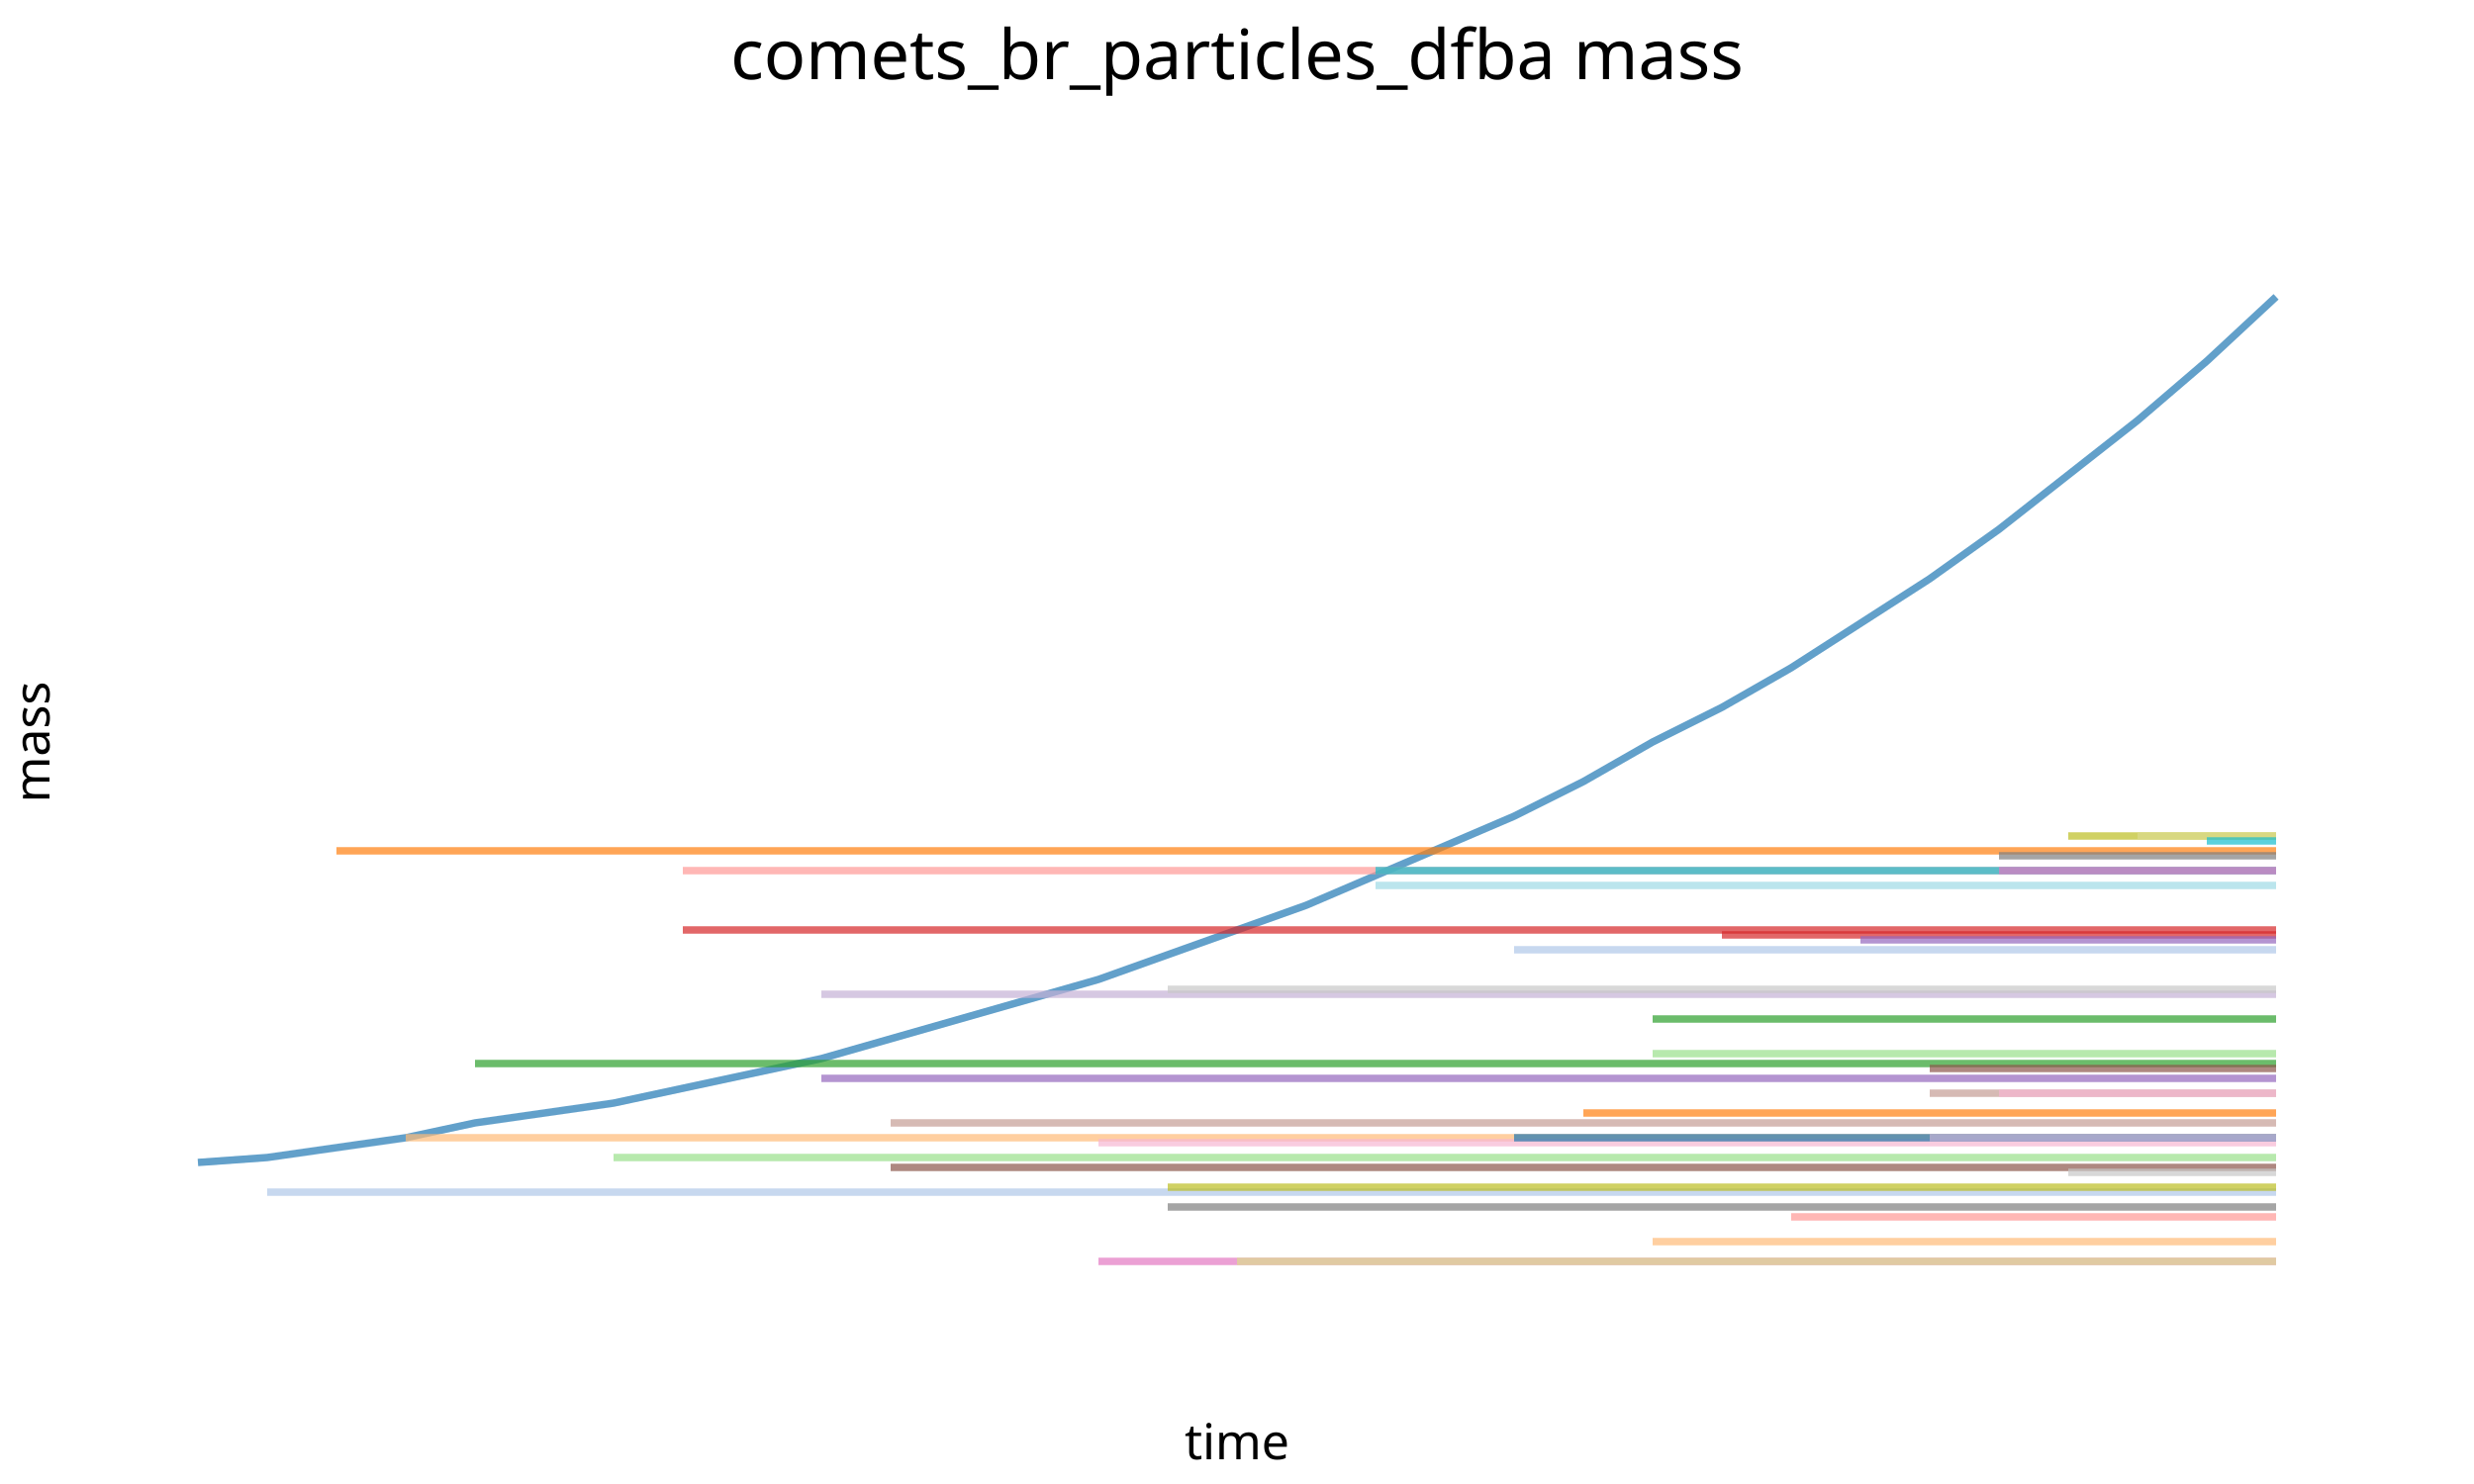
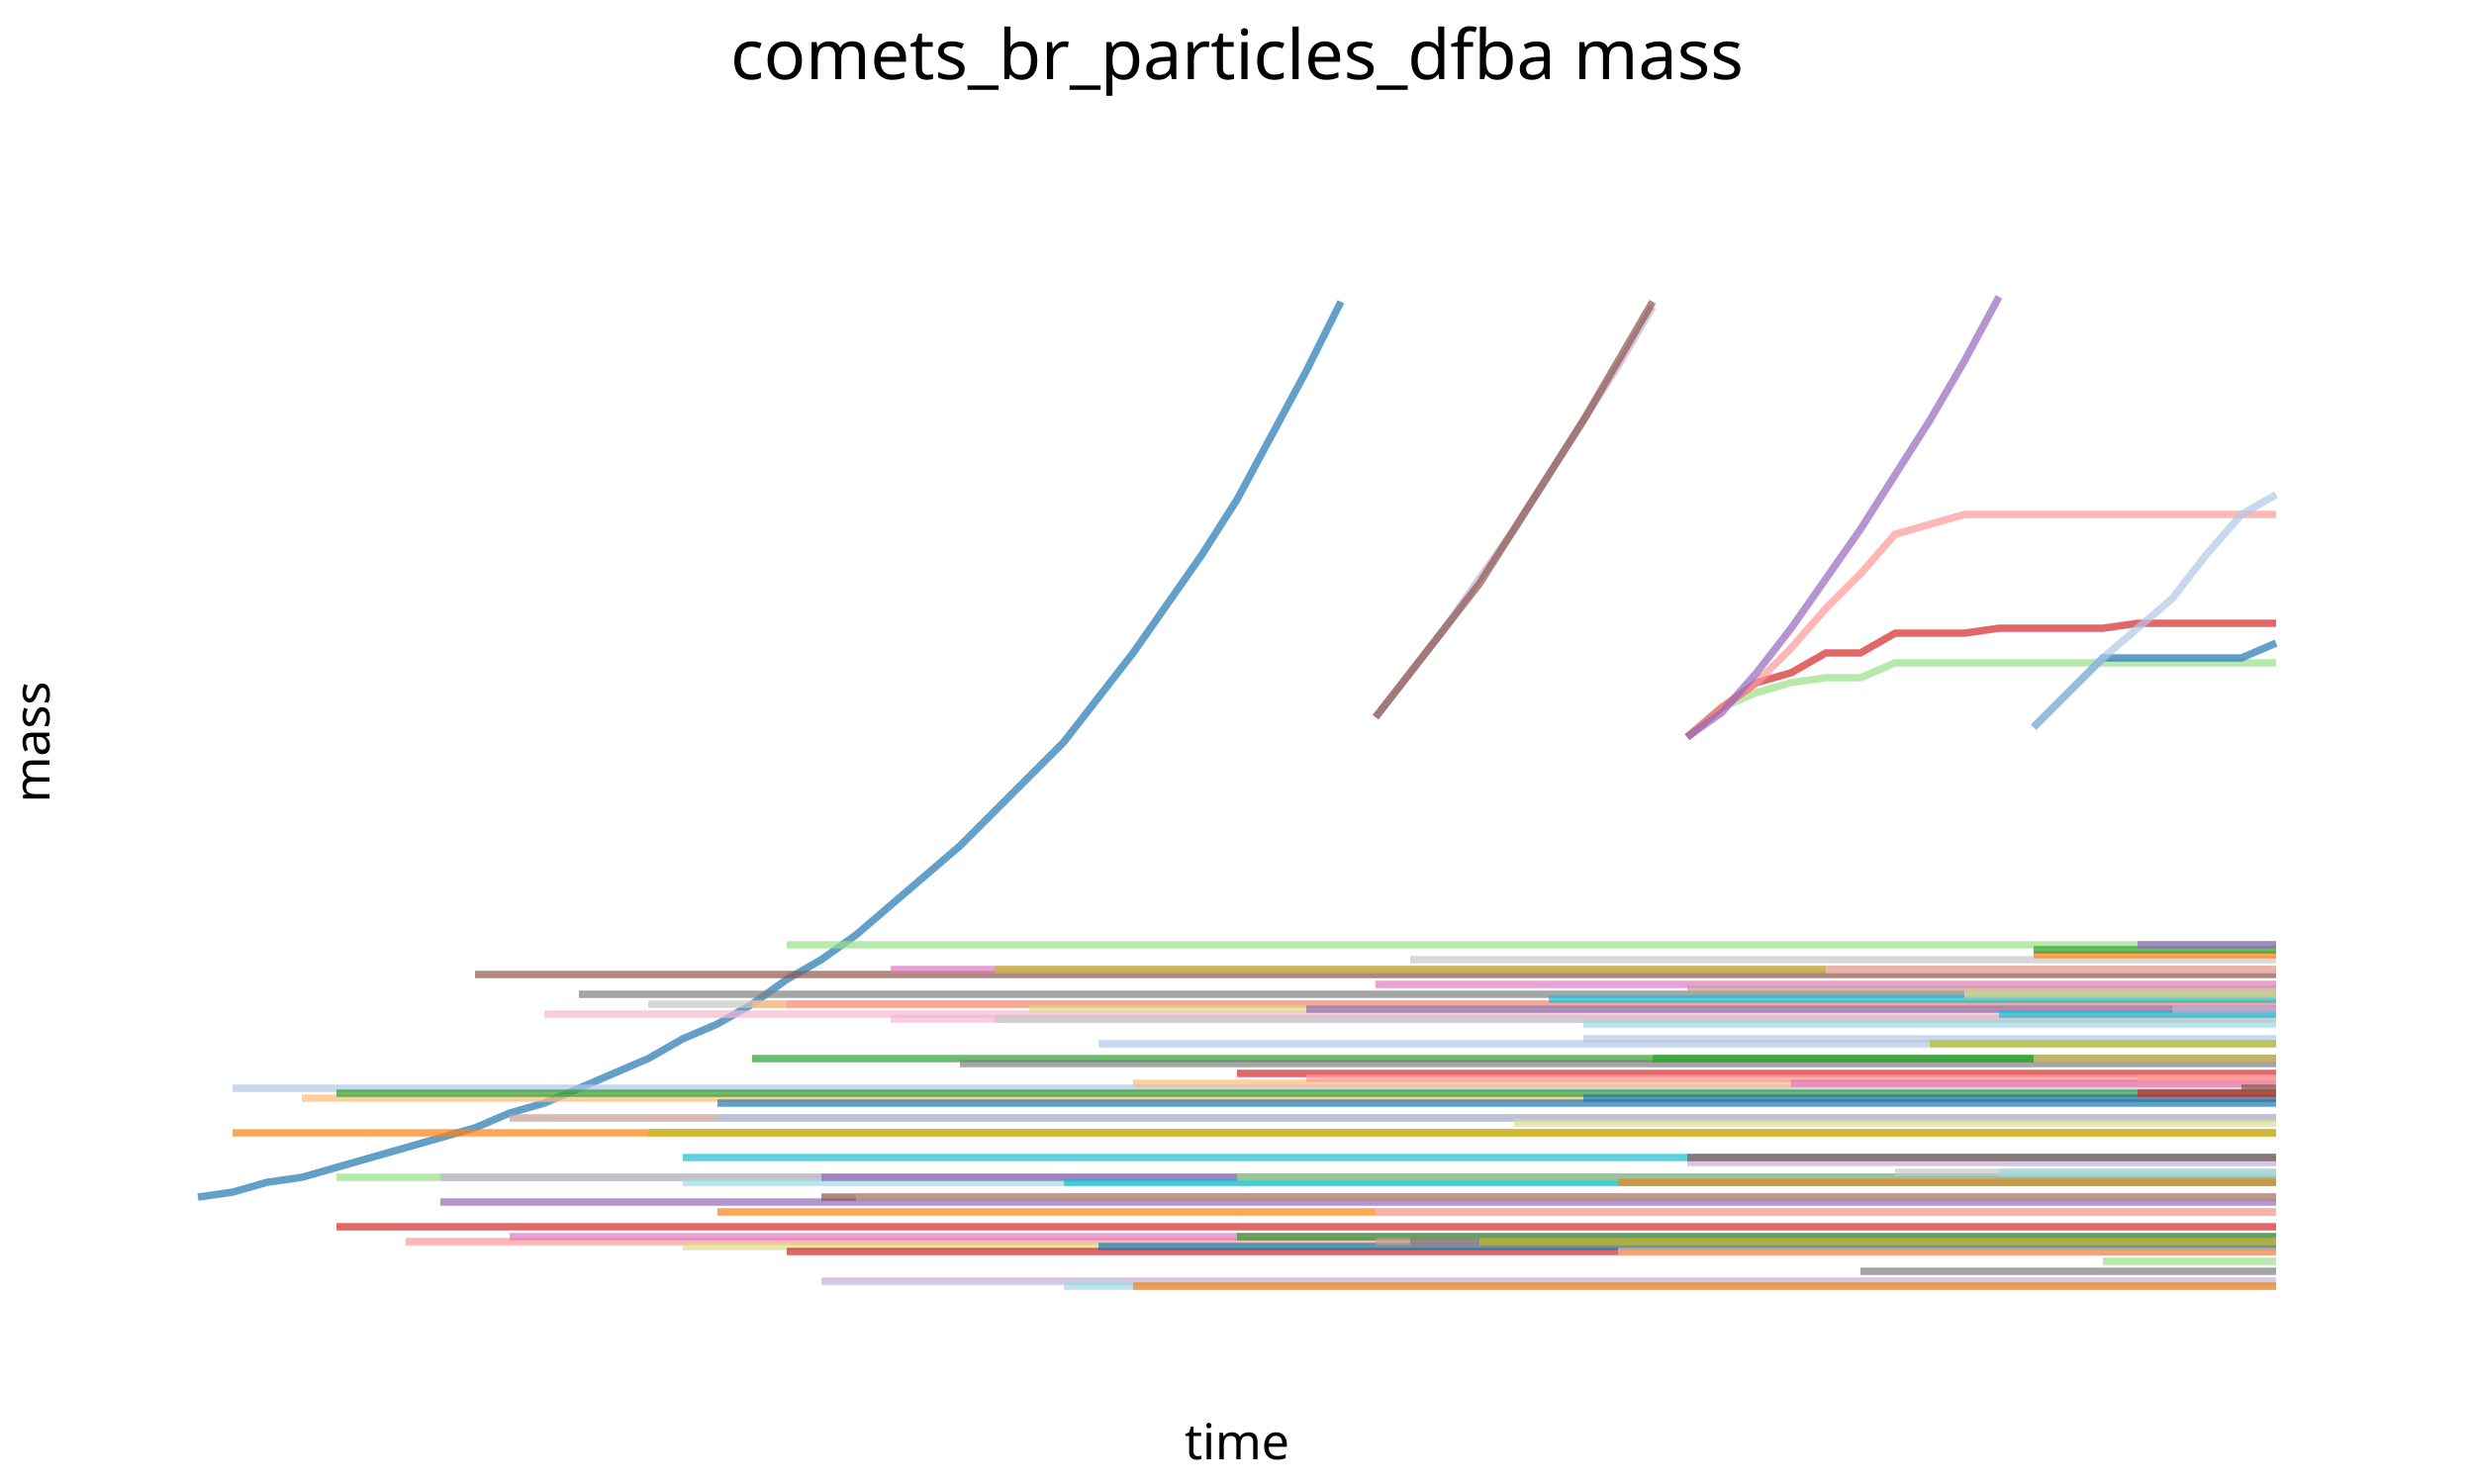
<svg xmlns="http://www.w3.org/2000/svg" width="500" height="300" viewBox="0 0 500 300">
  <rect width="500" height="300" fill="white" />
  <text x="250" y="16" text-anchor="middle" font-size="14" font-family="sans-serif">comets_br_particles_dfba mass</text>
  <text x="250" y="295" text-anchor="middle" font-size="10" font-family="sans-serif">time</text>
  <text x="10" y="150" text-anchor="middle" font-size="10" font-family="sans-serif" transform="rotate(-90 10 150)">mass</text>
-   <polyline points="40,235 54,234 68,232 82,230 96,227 110,225 124,223 138,220 152,217 166,214 180,210 194,206 208,202 222,198 236,193 250,188 264,183 278,177 292,171 306,165 320,158 334,150 348,143 362,135 376,126 390,117 404,107 418,96 432,85 446,73 460,60" fill="none" stroke="rgb(31,119,180)" stroke-width="1.5" opacity="0.7" />
-   <polyline points="54,241 68,241 82,241 96,241 110,241 124,241 138,241 152,241 166,241 180,241 194,241 208,241 222,241 236,241 250,241 264,241 278,241 292,241 306,241 320,241 334,241 348,241 362,241 376,241 390,241 404,241 418,241 432,241 446,241 460,241" fill="none" stroke="rgb(175,199,232)" stroke-width="1.5" opacity="0.7" />
-   <polyline points="68,172 82,172 96,172 110,172 124,172 138,172 152,172 166,172 180,172 194,172 208,172 222,172 236,172 250,172 264,172 278,172 292,172 306,172 320,172 334,172 348,172 362,172 376,172 390,172 404,172 418,172 432,172 446,172 460,172" fill="none" stroke="rgb(255,127,14)" stroke-width="1.5" opacity="0.7" />
-   <polyline points="82,230 96,230 110,230 124,230 138,230 152,230 166,230 180,230 194,230 208,230 222,230 236,230 250,230 264,230 278,230 292,230 306,230 320,230 334,230 348,230 362,230 376,230 390,230 404,230 418,230 432,230 446,230 460,230" fill="none" stroke="rgb(255,187,120)" stroke-width="1.5" opacity="0.7" />
-   <polyline points="96,215 110,215 124,215 138,215 152,215 166,215 180,215 194,215 208,215 222,215 236,215 250,215 264,215 278,215 292,215 306,215 320,215 334,215 348,215 362,215 376,215 390,215 404,215 418,215 432,215 446,215 460,215" fill="none" stroke="rgb(44,160,44)" stroke-width="1.5" opacity="0.7" />
-   <polyline points="124,234 138,234 152,234 166,234 180,234 194,234 208,234 222,234 236,234 250,234 264,234 278,234 292,234 306,234 320,234 334,234 348,234 362,234 376,234 390,234 404,234 418,234 432,234 446,234 460,234" fill="none" stroke="rgb(152,223,138)" stroke-width="1.5" opacity="0.7" />
-   <polyline points="138,188 152,188 166,188 180,188 194,188 208,188 222,188 236,188 250,188 264,188 278,188 292,188 306,188 320,188 334,188 348,188 362,188 376,188 390,188 404,188 418,188 432,188 446,188 460,188" fill="none" stroke="rgb(214,39,40)" stroke-width="1.5" opacity="0.7" />
-   <polyline points="138,176 152,176 166,176 180,176 194,176 208,176 222,176 236,176 250,176 264,176 278,176 292,176 306,176 320,176 334,176 348,176 362,176 376,176 390,176 404,176 418,176 432,176 446,176 460,176" fill="none" stroke="rgb(255,152,150)" stroke-width="1.5" opacity="0.7" />
-   <polyline points="166,218 180,218 194,218 208,218 222,218 236,218 250,218 264,218 278,218 292,218 306,218 320,218 334,218 348,218 362,218 376,218 390,218 404,218 418,218 432,218 446,218 460,218" fill="none" stroke="rgb(148,103,189)" stroke-width="1.5" opacity="0.7" />
-   <polyline points="166,201 180,201 194,201 208,201 222,201 236,201 250,201 264,201 278,201 292,201 306,201 320,201 334,201 348,201 362,201 376,201 390,201 404,201 418,201 432,201 446,201 460,201" fill="none" stroke="rgb(197,176,213)" stroke-width="1.5" opacity="0.7" />
-   <polyline points="180,236 194,236 208,236 222,236 236,236 250,236 264,236 278,236 292,236 306,236 320,236 334,236 348,236 362,236 376,236 390,236 404,236 418,236 432,236 446,236 460,236" fill="none" stroke="rgb(140,86,75)" stroke-width="1.5" opacity="0.7" />
-   <polyline points="180,227 194,227 208,227 222,227 236,227 250,227 264,227 278,227 292,227 306,227 320,227 334,227 348,227 362,227 376,227 390,227 404,227 418,227 432,227 446,227 460,227" fill="none" stroke="rgb(196,156,148)" stroke-width="1.5" opacity="0.7" />
-   <polyline points="222,255 236,255 250,255 264,255 278,255 292,255 306,255 320,255 334,255 348,255 362,255 376,255 390,255 404,255 418,255 432,255 446,255 460,255" fill="none" stroke="rgb(227,119,194)" stroke-width="1.5" opacity="0.7" />
-   <polyline points="222,231 236,231 250,231 264,231 278,231 292,231 306,231 320,231 334,231 348,231 362,231 376,231 390,231 404,231 418,231 432,231 446,231 460,231" fill="none" stroke="rgb(247,182,210)" stroke-width="1.5" opacity="0.7" />
-   <polyline points="236,244 250,244 264,244 278,244 292,244 306,244 320,244 334,244 348,244 362,244 376,244 390,244 404,244 418,244 432,244 446,244 460,244" fill="none" stroke="rgb(127,127,127)" stroke-width="1.5" opacity="0.7" />
-   <polyline points="236,200 250,200 264,200 278,200 292,200 306,200 320,200 334,200 348,200 362,200 376,200 390,200 404,200 418,200 432,200 446,200 460,200" fill="none" stroke="rgb(199,199,199)" stroke-width="1.5" opacity="0.7" />
-   <polyline points="236,240 250,240 264,240 278,240 292,240 306,240 320,240 334,240 348,240 362,240 376,240 390,240 404,240 418,240 432,240 446,240 460,240" fill="none" stroke="rgb(188,189,34)" stroke-width="1.5" opacity="0.7" />
-   <polyline points="250,255 264,255 278,255 292,255 306,255 320,255 334,255 348,255 362,255 376,255 390,255 404,255 418,255 432,255 446,255 460,255" fill="none" stroke="rgb(219,219,141)" stroke-width="1.5" opacity="0.7" />
-   <polyline points="278,176 292,176 306,176 320,176 334,176 348,176 362,176 376,176 390,176 404,176 418,176 432,176 446,176 460,176" fill="none" stroke="rgb(23,190,207)" stroke-width="1.5" opacity="0.7" />
-   <polyline points="278,179 292,179 306,179 320,179 334,179 348,179 362,179 376,179 390,179 404,179 418,179 432,179 446,179 460,179" fill="none" stroke="rgb(158,218,229)" stroke-width="1.5" opacity="0.7" />
-   <polyline points="306,230 320,230 334,230 348,230 362,230 376,230 390,230 404,230 418,230 432,230 446,230 460,230" fill="none" stroke="rgb(31,119,180)" stroke-width="1.5" opacity="0.7" />
-   <polyline points="306,192 320,192 334,192 348,192 362,192 376,192 390,192 404,192 418,192 432,192 446,192 460,192" fill="none" stroke="rgb(175,199,232)" stroke-width="1.5" opacity="0.7" />
-   <polyline points="320,225 334,225 348,225 362,225 376,225 390,225 404,225 418,225 432,225 446,225 460,225" fill="none" stroke="rgb(255,127,14)" stroke-width="1.5" opacity="0.7" />
-   <polyline points="334,251 348,251 362,251 376,251 390,251 404,251 418,251 432,251 446,251 460,251" fill="none" stroke="rgb(255,187,120)" stroke-width="1.5" opacity="0.7" />
-   <polyline points="334,206 348,206 362,206 376,206 390,206 404,206 418,206 432,206 446,206 460,206" fill="none" stroke="rgb(44,160,44)" stroke-width="1.5" opacity="0.7" />
-   <polyline points="334,213 348,213 362,213 376,213 390,213 404,213 418,213 432,213 446,213 460,213" fill="none" stroke="rgb(152,223,138)" stroke-width="1.5" opacity="0.7" />
-   <polyline points="348,189 362,189 376,189 390,189 404,189 418,189 432,189 446,189 460,189" fill="none" stroke="rgb(214,39,40)" stroke-width="1.5" opacity="0.7" />
-   <polyline points="362,246 376,246 390,246 404,246 418,246 432,246 446,246 460,246" fill="none" stroke="rgb(255,152,150)" stroke-width="1.5" opacity="0.7" />
-   <polyline points="376,190 390,190 404,190 418,190 432,190 446,190 460,190" fill="none" stroke="rgb(148,103,189)" stroke-width="1.5" opacity="0.7" />
-   <polyline points="390,230 404,230 418,230 432,230 446,230 460,230" fill="none" stroke="rgb(197,176,213)" stroke-width="1.5" opacity="0.7" />
-   <polyline points="390,216 404,216 418,216 432,216 446,216 460,216" fill="none" stroke="rgb(140,86,75)" stroke-width="1.5" opacity="0.7" />
-   <polyline points="390,221 404,221 418,221 432,221 446,221 460,221" fill="none" stroke="rgb(196,156,148)" stroke-width="1.5" opacity="0.7" />
-   <polyline points="404,176 418,176 432,176 446,176 460,176" fill="none" stroke="rgb(227,119,194)" stroke-width="1.5" opacity="0.7" />
-   <polyline points="404,221 418,221 432,221 446,221 460,221" fill="none" stroke="rgb(247,182,210)" stroke-width="1.5" opacity="0.7" />
-   <polyline points="404,173 418,173 432,173 446,173 460,173" fill="none" stroke="rgb(127,127,127)" stroke-width="1.5" opacity="0.7" />
-   <polyline points="418,237 432,237 446,237 460,237" fill="none" stroke="rgb(199,199,199)" stroke-width="1.5" opacity="0.7" />
-   <polyline points="418,169 432,169 446,169 460,169" fill="none" stroke="rgb(188,189,34)" stroke-width="1.5" opacity="0.7" />
-   <polyline points="432,169 446,169 460,169" fill="none" stroke="rgb(219,219,141)" stroke-width="1.5" opacity="0.7" />
-   <polyline points="446,170 460,170" fill="none" stroke="rgb(23,190,207)" stroke-width="1.5" opacity="0.7" />
-   <polyline points="460,240" fill="none" stroke="rgb(158,218,229)" stroke-width="1.5" opacity="0.7" />
+   <polyline points="40,242 47,241 54,239 61,238 68,236 75,234 82,232 89,230 96,228 103,225 110,223 117,220 124,217 131,214 138,210 145,207 152,203 159,198 166,194 173,189 180,183 187,177 194,171 201,164 208,157 215,150 222,141 229,132 236,122 243,112 250,101 257,88 264,75 271,61" fill="none" stroke="rgb(31,119,180)" stroke-width="1.5" opacity="0.7" />
+   <polyline points="47,220 54,220 61,220 68,220 75,220 82,220 89,220 96,220 103,220 110,220 117,220 124,220 131,220 138,220 145,220 152,220 159,220 166,220 173,220 180,220 187,220 194,220 201,220 208,220 215,220 222,220 229,220 236,220 243,220 250,220 257,220 264,220 271,220 278,220 285,220 292,220 299,220 306,220 313,220 320,220 327,220 334,220 341,220 348,220 355,220 362,220 369,220 376,220 383,220 390,220 397,220 404,220 411,220 418,220 425,220 432,220 439,220 446,220 453,220 460,220" fill="none" stroke="rgb(175,199,232)" stroke-width="1.5" opacity="0.7" />
+   <polyline points="47,229 54,229 61,229 68,229 75,229 82,229 89,229 96,229 103,229 110,229 117,229 124,229 131,229 138,229 145,229 152,229 159,229 166,229 173,229 180,229 187,229 194,229 201,229 208,229 215,229 222,229 229,229 236,229 243,229 250,229 257,229 264,229 271,229 278,229 285,229 292,229 299,229 306,229 313,229 320,229 327,229 334,229 341,229 348,229 355,229 362,229 369,229 376,229 383,229 390,229 397,229 404,229 411,229 418,229 425,229 432,229 439,229 446,229 453,229 460,229" fill="none" stroke="rgb(255,127,14)" stroke-width="1.5" opacity="0.7" />
+   <polyline points="61,222 68,222 75,222 82,222 89,222 96,222 103,222 110,222 117,222 124,222 131,222 138,222 145,222 152,222 159,222 166,222 173,222 180,222 187,222 194,222 201,222 208,222 215,222 222,222 229,222 236,222 243,222 250,222 257,222 264,222 271,222 278,222 285,222 292,222 299,222 306,222 313,222 320,222 327,222 334,222 341,222 348,222 355,222 362,222 369,222 376,222 383,222 390,222 397,222 404,222 411,222 418,222 425,222 432,222 439,222 446,222 453,222 460,222" fill="none" stroke="rgb(255,187,120)" stroke-width="1.5" opacity="0.7" />
+   <polyline points="68,221 75,221 82,221 89,221 96,221 103,221 110,221 117,221 124,221 131,221 138,221 145,221 152,221 159,221 166,221 173,221 180,221 187,221 194,221 201,221 208,221 215,221 222,221 229,221 236,221 243,221 250,221 257,221 264,221 271,221 278,221 285,221 292,221 299,221 306,221 313,221 320,221 327,221 334,221 341,221 348,221 355,221 362,221 369,221 376,221 383,221 390,221 397,221 404,221 411,221 418,221 425,221 432,221 439,221 446,221 453,221 460,221" fill="none" stroke="rgb(44,160,44)" stroke-width="1.5" opacity="0.7" />
+   <polyline points="68,238 75,238 82,238 89,238 96,238 103,238 110,238 117,238 124,238 131,238 138,238 145,238 152,238 159,238 166,238 173,238 180,238 187,238 194,238 201,238 208,238 215,238 222,238 229,238 236,238 243,238 250,238 257,238 264,238 271,238 278,238 285,238 292,238 299,238 306,238 313,238 320,238 327,238 334,238 341,238 348,238 355,238 362,238 369,238 376,238 383,238 390,238 397,238 404,238 411,238 418,238 425,238 432,238 439,238 446,238 453,238 460,238" fill="none" stroke="rgb(152,223,138)" stroke-width="1.5" opacity="0.7" />
+   <polyline points="68,248 75,248 82,248 89,248 96,248 103,248 110,248 117,248 124,248 131,248 138,248 145,248 152,248 159,248 166,248 173,248 180,248 187,248 194,248 201,248 208,248 215,248 222,248 229,248 236,248 243,248 250,248 257,248 264,248 271,248 278,248 285,248 292,248 299,248 306,248 313,248 320,248 327,248 334,248 341,248 348,248 355,248 362,248 369,248 376,248 383,248 390,248 397,248 404,248 411,248 418,248 425,248 432,248 439,248 446,248 453,248 460,248" fill="none" stroke="rgb(214,39,40)" stroke-width="1.5" opacity="0.7" />
+   <polyline points="82,251 89,251 96,251 103,251 110,251 117,251 124,251 131,251 138,251 145,251 152,251 159,251 166,251 173,251 180,251 187,251 194,251 201,251 208,251 215,251 222,251 229,251 236,251 243,251 250,251 257,251 264,251 271,251 278,251 285,251 292,251 299,251 306,251 313,251 320,251 327,251 334,251 341,251 348,251 355,251 362,251 369,251 376,251 383,251 390,251 397,251 404,251 411,251 418,251 425,251 432,251 439,251 446,251 453,251 460,251" fill="none" stroke="rgb(255,152,150)" stroke-width="1.5" opacity="0.7" />
+   <polyline points="89,243 96,243 103,243 110,243 117,243 124,243 131,243 138,243 145,243 152,243 159,243 166,243 173,243 180,243 187,243 194,243 201,243 208,243 215,243 222,243 229,243 236,243 243,243 250,243 257,243 264,243 271,243 278,243 285,243 292,243 299,243 306,243 313,243 320,243 327,243 334,243 341,243 348,243 355,243 362,243 369,243 376,243 383,243 390,243 397,243 404,243 411,243 418,243 425,243 432,243 439,243 446,243 453,243 460,243" fill="none" stroke="rgb(148,103,189)" stroke-width="1.5" opacity="0.7" />
+   <polyline points="89,238 96,238 103,238 110,238 117,238 124,238 131,238 138,238 145,238 152,238 159,238 166,238 173,238 180,238 187,238 194,238 201,238 208,238 215,238 222,238 229,238 236,238 243,238 250,238 257,238 264,238 271,238 278,238 285,238 292,238 299,238 306,238 313,238 320,238 327,238 334,238 341,238 348,238 355,238 362,238 369,238 376,238 383,238 390,238 397,238 404,238 411,238 418,238 425,238 432,238 439,238 446,238 453,238 460,238" fill="none" stroke="rgb(197,176,213)" stroke-width="1.5" opacity="0.7" />
+   <polyline points="96,197 103,197 110,197 117,197 124,197 131,197 138,197 145,197 152,197 159,197 166,197 173,197 180,197 187,197 194,197 201,197 208,197 215,197 222,197 229,197 236,197 243,197 250,197 257,197 264,197 271,197 278,197 285,197 292,197 299,197 306,197 313,197 320,197 327,197 334,197 341,197 348,197 355,197 362,197 369,197 376,197 383,197 390,197 397,197 404,197 411,197 418,197 425,197 432,197 439,197 446,197 453,197 460,197" fill="none" stroke="rgb(140,86,75)" stroke-width="1.5" opacity="0.7" />
+   <polyline points="103,226 110,226 117,226 124,226 131,226 138,226 145,226 152,226 159,226 166,226 173,226 180,226 187,226 194,226 201,226 208,226 215,226 222,226 229,226 236,226 243,226 250,226 257,226 264,226 271,226 278,226 285,226 292,226 299,226 306,226 313,226 320,226 327,226 334,226 341,226 348,226 355,226 362,226 369,226 376,226 383,226 390,226 397,226 404,226 411,226 418,226 425,226 432,226 439,226 446,226 453,226 460,226" fill="none" stroke="rgb(196,156,148)" stroke-width="1.5" opacity="0.7" />
+   <polyline points="103,250 110,250 117,250 124,250 131,250 138,250 145,250 152,250 159,250 166,250 173,250 180,250 187,250 194,250 201,250 208,250 215,250 222,250 229,250 236,250 243,250 250,250 257,250 264,250 271,250 278,250 285,250 292,250 299,250 306,250 313,250 320,250 327,250 334,250 341,250 348,250 355,250 362,250 369,250 376,250 383,250 390,250 397,250 404,250 411,250 418,250 425,250 432,250 439,250 446,250 453,250 460,250" fill="none" stroke="rgb(227,119,194)" stroke-width="1.5" opacity="0.7" />
+   <polyline points="110,205 117,205 124,205 131,205 138,205 145,205 152,205 159,205 166,205 173,205 180,205 187,205 194,205 201,205 208,205 215,205 222,205 229,205 236,205 243,205 250,205 257,205 264,205 271,205 278,205 285,205 292,205 299,205 306,205 313,205 320,205 327,205 334,205 341,205 348,205 355,205 362,205 369,205 376,205 383,205 390,205 397,205 404,205 411,205 418,205 425,205 432,205 439,205 446,205 453,205 460,205" fill="none" stroke="rgb(247,182,210)" stroke-width="1.5" opacity="0.7" />
+   <polyline points="117,201 124,201 131,201 138,201 145,201 152,201 159,201 166,201 173,201 180,201 187,201 194,201 201,201 208,201 215,201 222,201 229,201 236,201 243,201 250,201 257,201 264,201 271,201 278,201 285,201 292,201 299,201 306,201 313,201 320,201 327,201 334,201 341,201 348,201 355,201 362,201 369,201 376,201 383,201 390,201 397,201 404,201 411,201 418,201 425,201 432,201 439,201 446,201 453,201 460,201" fill="none" stroke="rgb(127,127,127)" stroke-width="1.5" opacity="0.7" />
+   <polyline points="131,203 138,203 145,203 152,203 159,203 166,203 173,203 180,203 187,203 194,203 201,203 208,203 215,203 222,203 229,203 236,203 243,203 250,203 257,203 264,203 271,203 278,203 285,203 292,203 299,203 306,203 313,203 320,203 327,203 334,203 341,203 348,203 355,203 362,203 369,203 376,203 383,203 390,203 397,203 404,203 411,203 418,203 425,203 432,203 439,203 446,203 453,203 460,203" fill="none" stroke="rgb(199,199,199)" stroke-width="1.5" opacity="0.7" />
+   <polyline points="131,229 138,229 145,229 152,229 159,229 166,229 173,229 180,229 187,229 194,229 201,229 208,229 215,229 222,229 229,229 236,229 243,229 250,229 257,229 264,229 271,229 278,229 285,229 292,229 299,229 306,229 313,229 320,229 327,229 334,229 341,229 348,229 355,229 362,229 369,229 376,229 383,229 390,229 397,229 404,229 411,229 418,229 425,229 432,229 439,229 446,229 453,229 460,229" fill="none" stroke="rgb(188,189,34)" stroke-width="1.5" opacity="0.7" />
+   <polyline points="138,252 145,252 152,252 159,252 166,252 173,252 180,252 187,252 194,252 201,252 208,252 215,252 222,252 229,252 236,252 243,252 250,252 257,252 264,252 271,252 278,252 285,252 292,252 299,252 306,252 313,252 320,252 327,252 334,252 341,252 348,252 355,252 362,252 369,252 376,252 383,252 390,252 397,252 404,252 411,252 418,252 425,252 432,252 439,252 446,252 453,252 460,252" fill="none" stroke="rgb(219,219,141)" stroke-width="1.5" opacity="0.7" />
+   <polyline points="138,234 145,234 152,234 159,234 166,234 173,234 180,234 187,234 194,234 201,234 208,234 215,234 222,234 229,234 236,234 243,234 250,234 257,234 264,234 271,234 278,234 285,234 292,234 299,234 306,234 313,234 320,234 327,234 334,234 341,234 348,234 355,234 362,234 369,234 376,234 383,234 390,234 397,234 404,234 411,234 418,234 425,234 432,234 439,234 446,234 453,234 460,234" fill="none" stroke="rgb(23,190,207)" stroke-width="1.5" opacity="0.7" />
+   <polyline points="138,239 145,239 152,239 159,239 166,239 173,239 180,239 187,239 194,239 201,239 208,239 215,239 222,239 229,239 236,239 243,239 250,239 257,239 264,239 271,239 278,239 285,239 292,239 299,239 306,239 313,239 320,239 327,239 334,239 341,239 348,239 355,239 362,239 369,239 376,239 383,239 390,239 397,239 404,239 411,239 418,239 425,239 432,239 439,239 446,239 453,239 460,239" fill="none" stroke="rgb(158,218,229)" stroke-width="1.5" opacity="0.7" />
+   <polyline points="145,223 152,223 159,223 166,223 173,223 180,223 187,223 194,223 201,223 208,223 215,223 222,223 229,223 236,223 243,223 250,223 257,223 264,223 271,223 278,223 285,223 292,223 299,223 306,223 313,223 320,223 327,223 334,223 341,223 348,223 355,223 362,223 369,223 376,223 383,223 390,223 397,223 404,223 411,223 418,223 425,223 432,223 439,223 446,223 453,223 460,223" fill="none" stroke="rgb(31,119,180)" stroke-width="1.5" opacity="0.7" />
+   <polyline points="145,226 152,226 159,226 166,226 173,226 180,226 187,226 194,226 201,226 208,226 215,226 222,226 229,226 236,226 243,226 250,226 257,226 264,226 271,226 278,226 285,226 292,226 299,226 306,226 313,226 320,226 327,226 334,226 341,226 348,226 355,226 362,226 369,226 376,226 383,226 390,226 397,226 404,226 411,226 418,226 425,226 432,226 439,226 446,226 453,226 460,226" fill="none" stroke="rgb(175,199,232)" stroke-width="1.5" opacity="0.7" />
+   <polyline points="145,245 152,245 159,245 166,245 173,245 180,245 187,245 194,245 201,245 208,245 215,245 222,245 229,245 236,245 243,245 250,245 257,245 264,245 271,245 278,245 285,245 292,245 299,245 306,245 313,245 320,245 327,245 334,245 341,245 348,245 355,245 362,245 369,245 376,245 383,245 390,245 397,245 404,245 411,245 418,245 425,245 432,245 439,245 446,245 453,245 460,245" fill="none" stroke="rgb(255,127,14)" stroke-width="1.5" opacity="0.7" />
+   <polyline points="152,203 159,203 166,203 173,203 180,203 187,203 194,203 201,203 208,203 215,203 222,203 229,203 236,203 243,203 250,203 257,203 264,203 271,203 278,203 285,203 292,203 299,203 306,203 313,203 320,203 327,203 334,203 341,203 348,203 355,203 362,203 369,203 376,203 383,203 390,203 397,203 404,203 411,203 418,203 425,203 432,203 439,203 446,203 453,203 460,203" fill="none" stroke="rgb(255,187,120)" stroke-width="1.5" opacity="0.7" />
+   <polyline points="152,214 159,214 166,214 173,214 180,214 187,214 194,214 201,214 208,214 215,214 222,214 229,214 236,214 243,214 250,214 257,214 264,214 271,214 278,214 285,214 292,214 299,214 306,214 313,214 320,214 327,214 334,214 341,214 348,214 355,214 362,214 369,214 376,214 383,214 390,214 397,214 404,214 411,214 418,214 425,214 432,214 439,214 446,214 453,214 460,214" fill="none" stroke="rgb(44,160,44)" stroke-width="1.5" opacity="0.7" />
+   <polyline points="159,191 166,191 173,191 180,191 187,191 194,191 201,191 208,191 215,191 222,191 229,191 236,191 243,191 250,191 257,191 264,191 271,191 278,191 285,191 292,191 299,191 306,191 313,191 320,191 327,191 334,191 341,191 348,191 355,191 362,191 369,191 376,191 383,191 390,191 397,191 404,191 411,191 418,191 425,191 432,191 439,191 446,191 453,191 460,191" fill="none" stroke="rgb(152,223,138)" stroke-width="1.5" opacity="0.7" />
+   <polyline points="159,253 166,253 173,253 180,253 187,253 194,253 201,253 208,253 215,253 222,253 229,253 236,253 243,253 250,253 257,253 264,253 271,253 278,253 285,253 292,253 299,253 306,253 313,253 320,253 327,253 334,253 341,253 348,253 355,253 362,253 369,253 376,253 383,253 390,253 397,253 404,253 411,253 418,253 425,253 432,253 439,253 446,253 453,253 460,253" fill="none" stroke="rgb(214,39,40)" stroke-width="1.5" opacity="0.7" />
+   <polyline points="159,203 166,203 173,203 180,203 187,203 194,203 201,203 208,203 215,203 222,203 229,203 236,203 243,203 250,203 257,203 264,203 271,203 278,203 285,203 292,203 299,203 306,203 313,203 320,203 327,203 334,203 341,203 348,203 355,203 362,203 369,203 376,203 383,203 390,203 397,203 404,203 411,203 418,203 425,203 432,203 439,203 446,203 453,203 460,203" fill="none" stroke="rgb(255,152,150)" stroke-width="1.5" opacity="0.7" />
+   <polyline points="166,238 173,238 180,238 187,238 194,238 201,238 208,238 215,238 222,238 229,238 236,238 243,238 250,238 257,238 264,238 271,238 278,238 285,238 292,238 299,238 306,238 313,238 320,238 327,238 334,238 341,238 348,238 355,238 362,238 369,238 376,238 383,238 390,238 397,238 404,238 411,238 418,238 425,238 432,238 439,238 446,238 453,238 460,238" fill="none" stroke="rgb(148,103,189)" stroke-width="1.5" opacity="0.7" />
+   <polyline points="166,259 173,259 180,259 187,259 194,259 201,259 208,259 215,259 222,259 229,259 236,259 243,259 250,259 257,259 264,259 271,259 278,259 285,259 292,259 299,259 306,259 313,259 320,259 327,259 334,259 341,259 348,259 355,259 362,259 369,259 376,259 383,259 390,259 397,259 404,259 411,259 418,259 425,259 432,259 439,259 446,259 453,259 460,259" fill="none" stroke="rgb(197,176,213)" stroke-width="1.5" opacity="0.7" />
+   <polyline points="166,242 173,242 180,242 187,242 194,242 201,242 208,242 215,242 222,242 229,242 236,242 243,242 250,242 257,242 264,242 271,242 278,242 285,242 292,242 299,242 306,242 313,242 320,242 327,242 334,242 341,242 348,242 355,242 362,242 369,242 376,242 383,242 390,242 397,242 404,242 411,242 418,242 425,242 432,242 439,242 446,242 453,242 460,242" fill="none" stroke="rgb(140,86,75)" stroke-width="1.5" opacity="0.7" />
+   <polyline points="173,242 180,242 187,242 194,242 201,242 208,242 215,242 222,242 229,242 236,242 243,242 250,242 257,242 264,242 271,242 278,242 285,242 292,242 299,242 306,242 313,242 320,242 327,242 334,242 341,242 348,242 355,242 362,242 369,242 376,242 383,242 390,242 397,242 404,242 411,242 418,242 425,242 432,242 439,242 446,242 453,242 460,242" fill="none" stroke="rgb(196,156,148)" stroke-width="1.5" opacity="0.7" />
+   <polyline points="180,196 187,196 194,196 201,196 208,196 215,196 222,196 229,196 236,196 243,196 250,196 257,196 264,196 271,196 278,196 285,196 292,196 299,196 306,196 313,196 320,196 327,196 334,196 341,196 348,196 355,196 362,196 369,196 376,196 383,196 390,196 397,196 404,196 411,196 418,196 425,196 432,196 439,196 446,196 453,196 460,196" fill="none" stroke="rgb(227,119,194)" stroke-width="1.5" opacity="0.7" />
+   <polyline points="180,206 187,206 194,206 201,206 208,206 215,206 222,206 229,206 236,206 243,206 250,206 257,206 264,206 271,206 278,206 285,206 292,206 299,206 306,206 313,206 320,206 327,206 334,206 341,206 348,206 355,206 362,206 369,206 376,206 383,206 390,206 397,206 404,206 411,206 418,206 425,206 432,206 439,206 446,206 453,206 460,206" fill="none" stroke="rgb(247,182,210)" stroke-width="1.5" opacity="0.7" />
+   <polyline points="194,215 201,215 208,215 215,215 222,215 229,215 236,215 243,215 250,215 257,215 264,215 271,215 278,215 285,215 292,215 299,215 306,215 313,215 320,215 327,215 334,215 341,215 348,215 355,215 362,215 369,215 376,215 383,215 390,215 397,215 404,215 411,215 418,215 425,215 432,215 439,215 446,215 453,215 460,215" fill="none" stroke="rgb(127,127,127)" stroke-width="1.5" opacity="0.7" />
+   <polyline points="201,206 208,206 215,206 222,206 229,206 236,206 243,206 250,206 257,206 264,206 271,206 278,206 285,206 292,206 299,206 306,206 313,206 320,206 327,206 334,206 341,206 348,206 355,206 362,206 369,206 376,206 383,206 390,206 397,206 404,206 411,206 418,206 425,206 432,206 439,206 446,206 453,206 460,206" fill="none" stroke="rgb(199,199,199)" stroke-width="1.5" opacity="0.7" />
+   <polyline points="201,196 208,196 215,196 222,196 229,196 236,196 243,196 250,196 257,196 264,196 271,196 278,196 285,196 292,196 299,196 306,196 313,196 320,196 327,196 334,196 341,196 348,196 355,196 362,196 369,196 376,196 383,196 390,196 397,196 404,196 411,196 418,196 425,196 432,196 439,196 446,196 453,196 460,196" fill="none" stroke="rgb(188,189,34)" stroke-width="1.5" opacity="0.7" />
+   <polyline points="208,204 215,204 222,204 229,204 236,204 243,204 250,204 257,204 264,204 271,204 278,204 285,204 292,204 299,204 306,204 313,204 320,204 327,204 334,204 341,204 348,204 355,204 362,204 369,204 376,204 383,204 390,204 397,204 404,204 411,204 418,204 425,204 432,204 439,204 446,204 453,204 460,204" fill="none" stroke="rgb(219,219,141)" stroke-width="1.5" opacity="0.7" />
+   <polyline points="215,239 222,239 229,239 236,239 243,239 250,239 257,239 264,239 271,239 278,239 285,239 292,239 299,239 306,239 313,239 320,239 327,239 334,239 341,239 348,239 355,239 362,239 369,239 376,239 383,239 390,239 397,239 404,239 411,239 418,239 425,239 432,239 439,239 446,239 453,239 460,239" fill="none" stroke="rgb(23,190,207)" stroke-width="1.5" opacity="0.7" />
+   <polyline points="215,260 222,260 229,260 236,260 243,260 250,260 257,260 264,260 271,260 278,260 285,260 292,260 299,260 306,260 313,260 320,260 327,260 334,260 341,260 348,260 355,260 362,260 369,260 376,260 383,260 390,260 397,260 404,260 411,260 418,260 425,260 432,260 439,260 446,260 453,260 460,260" fill="none" stroke="rgb(158,218,229)" stroke-width="1.5" opacity="0.7" />
+   <polyline points="222,252 229,252 236,252 243,252 250,252 257,252 264,252 271,252 278,252 285,252 292,252 299,252 306,252 313,252 320,252 327,252 334,252 341,252 348,252 355,252 362,252 369,252 376,252 383,252 390,252 397,252 404,252 411,252 418,252 425,252 432,252 439,252 446,252 453,252 460,252" fill="none" stroke="rgb(31,119,180)" stroke-width="1.5" opacity="0.7" />
+   <polyline points="222,211 229,211 236,211 243,211 250,211 257,211 264,211 271,211 278,211 285,211 292,211 299,211 306,211 313,211 320,211 327,211 334,211 341,211 348,211 355,211 362,211 369,211 376,211 383,211 390,211 397,211 404,211 411,211 418,211 425,211 432,211 439,211 446,211 453,211 460,211" fill="none" stroke="rgb(175,199,232)" stroke-width="1.5" opacity="0.7" />
+   <polyline points="229,260 236,260 243,260 250,260 257,260 264,260 271,260 278,260 285,260 292,260 299,260 306,260 313,260 320,260 327,260 334,260 341,260 348,260 355,260 362,260 369,260 376,260 383,260 390,260 397,260 404,260 411,260 418,260 425,260 432,260 439,260 446,260 453,260 460,260" fill="none" stroke="rgb(255,127,14)" stroke-width="1.5" opacity="0.7" />
+   <polyline points="229,219 236,219 243,219 250,219 257,219 264,219 271,219 278,219 285,219 292,219 299,219 306,219 313,219 320,219 327,219 334,219 341,219 348,219 355,219 362,219 369,219 376,219 383,219 390,219 397,219 404,219 411,219 418,219 425,219 432,219 439,219 446,219 453,219 460,219" fill="none" stroke="rgb(255,187,120)" stroke-width="1.5" opacity="0.7" />
+   <polyline points="250,250 257,250 264,250 271,250 278,250 285,250 292,250 299,250 306,250 313,250 320,250 327,250 334,250 341,250 348,250 355,250 362,250 369,250 376,250 383,250 390,250 397,250 404,250 411,250 418,250 425,250 432,250 439,250 446,250 453,250 460,250" fill="none" stroke="rgb(44,160,44)" stroke-width="1.5" opacity="0.7" />
+   <polyline points="250,238 257,238 264,238 271,238 278,238 285,238 292,238 299,238 306,238 313,238 320,238 327,238 334,238 341,238 348,238 355,238 362,238 369,238 376,238 383,238 390,238 397,238 404,238 411,238 418,238 425,238 432,238 439,238 446,238 453,238 460,238" fill="none" stroke="rgb(152,223,138)" stroke-width="1.5" opacity="0.7" />
+   <polyline points="250,217 257,217 264,217 271,217 278,217 285,217 292,217 299,217 306,217 313,217 320,217 327,217 334,217 341,217 348,217 355,217 362,217 369,217 376,217 383,217 390,217 397,217 404,217 411,217 418,217 425,217 432,217 439,217 446,217 453,217 460,217" fill="none" stroke="rgb(214,39,40)" stroke-width="1.5" opacity="0.7" />
+   <polyline points="264,218 271,218 278,218 285,218 292,218 299,218 306,218 313,218 320,218 327,218 334,218 341,218 348,218 355,218 362,218 369,218 376,218 383,218 390,218 397,218 404,218 411,218 418,218 425,218 432,218 439,218 446,218 453,218 460,218" fill="none" stroke="rgb(255,152,150)" stroke-width="1.5" opacity="0.7" />
+   <polyline points="264,204 271,204 278,204 285,204 292,204 299,204 306,204 313,204 320,204 327,204 334,204 341,204 348,204 355,204 362,204 369,204 376,204 383,204 390,204 397,204 404,204 411,204 418,204 425,204 432,204 439,204 446,204 453,204 460,204" fill="none" stroke="rgb(148,103,189)" stroke-width="1.5" opacity="0.7" />
+   <polyline points="278,145 285,136 292,127 299,117 306,107 313,96 320,85 327,74 334,62" fill="none" stroke="rgb(197,176,213)" stroke-width="1.5" opacity="0.7" />
+   <polyline points="278,145 285,136 292,127 299,118 306,107 313,96 320,85 327,73 334,61" fill="none" stroke="rgb(140,86,75)" stroke-width="1.5" opacity="0.7" />
+   <polyline points="278,251 285,251 292,251 299,251 306,251 313,251 320,251 327,251 334,251 341,251 348,251 355,251 362,251 369,251 376,251 383,251 390,251 397,251 404,251 411,251 418,251 425,251 432,251 439,251 446,251 453,251 460,251" fill="none" stroke="rgb(196,156,148)" stroke-width="1.5" opacity="0.7" />
+   <polyline points="278,199 285,199 292,199 299,199 306,199 313,199 320,199 327,199 334,199 341,199 348,199 355,199 362,199 369,199 376,199 383,199 390,199 397,199 404,199 411,199 418,199 425,199 432,199 439,199 446,199 453,199 460,199" fill="none" stroke="rgb(227,119,194)" stroke-width="1.5" opacity="0.7" />
+   <polyline points="278,245 285,245 292,245 299,245 306,245 313,245 320,245 327,245 334,245 341,245 348,245 355,245 362,245 369,245 376,245 383,245 390,245 397,245 404,245 411,245 418,245 425,245 432,245 439,245 446,245 453,245 460,245" fill="none" stroke="rgb(247,182,210)" stroke-width="1.5" opacity="0.7" />
+   <polyline points="285,251 292,251 299,251 306,251 313,251 320,251 327,251 334,251 341,251 348,251 355,251 362,251 369,251 376,251 383,251 390,251 397,251 404,251 411,251 418,251 425,251 432,251 439,251 446,251 453,251 460,251" fill="none" stroke="rgb(127,127,127)" stroke-width="1.5" opacity="0.7" />
+   <polyline points="285,194 292,194 299,194 306,194 313,194 320,194 327,194 334,194 341,194 348,194 355,194 362,194 369,194 376,194 383,194 390,194 397,194 404,194 411,194 418,194 425,194 432,194 439,194 446,194 453,194 460,194" fill="none" stroke="rgb(199,199,199)" stroke-width="1.5" opacity="0.7" />
+   <polyline points="299,251 306,251 313,251 320,251 327,251 334,251 341,251 348,251 355,251 362,251 369,251 376,251 383,251 390,251 397,251 404,251 411,251 418,251 425,251 432,251 439,251 446,251 453,251 460,251" fill="none" stroke="rgb(188,189,34)" stroke-width="1.5" opacity="0.7" />
+   <polyline points="306,227 313,227 320,227 327,227 334,227 341,227 348,227 355,227 362,227 369,227 376,227 383,227 390,227 397,227 404,227 411,227 418,227 425,227 432,227 439,227 446,227 453,227 460,227" fill="none" stroke="rgb(219,219,141)" stroke-width="1.5" opacity="0.7" />
+   <polyline points="313,202 320,202 327,202 334,202 341,202 348,202 355,202 362,202 369,202 376,202 383,202 390,202 397,202 404,202 411,202 418,202 425,202 432,202 439,202 446,202 453,202 460,202" fill="none" stroke="rgb(23,190,207)" stroke-width="1.5" opacity="0.7" />
+   <polyline points="320,207 327,207 334,207 341,207 348,207 355,207 362,207 369,207 376,207 383,207 390,207 397,207 404,207 411,207 418,207 425,207 432,207 439,207 446,207 453,207 460,207" fill="none" stroke="rgb(158,218,229)" stroke-width="1.5" opacity="0.7" />
+   <polyline points="320,222 327,222 334,222 341,222 348,222 355,222 362,222 369,222 376,222 383,222 390,222 397,222 404,222 411,222 418,222 425,222 432,222 439,222 446,222 453,222 460,222" fill="none" stroke="rgb(31,119,180)" stroke-width="1.5" opacity="0.7" />
+   <polyline points="320,210 327,210 334,210 341,210 348,210 355,210 362,210 369,210 376,210 383,210 390,210 397,210 404,210 411,210 418,210 425,210 432,210 439,210 446,210 453,210 460,210" fill="none" stroke="rgb(175,199,232)" stroke-width="1.5" opacity="0.7" />
+   <polyline points="327,239 334,239 341,239 348,239 355,239 362,239 369,239 376,239 383,239 390,239 397,239 404,239 411,239 418,239 425,239 432,239 439,239 446,239 453,239 460,239" fill="none" stroke="rgb(255,127,14)" stroke-width="1.5" opacity="0.7" />
+   <polyline points="327,253 334,253 341,253 348,253 355,253 362,253 369,253 376,253 383,253 390,253 397,253 404,253 411,253 418,253 425,253 432,253 439,253 446,253 453,253 460,253" fill="none" stroke="rgb(255,187,120)" stroke-width="1.5" opacity="0.7" />
+   <polyline points="334,214 341,214 348,214 355,214 362,214 369,214 376,214 383,214 390,214 397,214 404,214 411,214 418,214 425,214 432,214 439,214 446,214 453,214 460,214" fill="none" stroke="rgb(44,160,44)" stroke-width="1.5" opacity="0.7" />
+   <polyline points="341,149 348,143 355,140 362,138 369,137 376,137 383,134 390,134 397,134 404,134 411,134 418,134 425,134 432,134 439,134 446,134 453,134 460,134" fill="none" stroke="rgb(152,223,138)" stroke-width="1.5" opacity="0.7" />
+   <polyline points="341,149 348,143 355,138 362,136 369,132 376,132 383,128 390,128 397,128 404,127 411,127 418,127 425,127 432,126 439,126 446,126 453,126 460,126" fill="none" stroke="rgb(214,39,40)" stroke-width="1.5" opacity="0.7" />
+   <polyline points="341,149 348,143 355,138 362,131 369,123 376,116 383,108 390,106 397,104 404,104 411,104 418,104 425,104 432,104 439,104 446,104 453,104 460,104" fill="none" stroke="rgb(255,152,150)" stroke-width="1.5" opacity="0.7" />
+   <polyline points="341,149 348,144 355,136 362,127 369,117 376,107 383,96 390,85 397,73 404,60" fill="none" stroke="rgb(148,103,189)" stroke-width="1.5" opacity="0.7" />
+   <polyline points="341,235 348,235 355,235 362,235 369,235 376,235 383,235 390,235 397,235 404,235 411,235 418,235 425,235 432,235 439,235 446,235 453,235 460,235" fill="none" stroke="rgb(197,176,213)" stroke-width="1.5" opacity="0.7" />
+   <polyline points="341,234 348,234 355,234 362,234 369,234 376,234 383,234 390,234 397,234 404,234 411,234 418,234 425,234 432,234 439,234 446,234 453,234 460,234" fill="none" stroke="rgb(140,86,75)" stroke-width="1.5" opacity="0.7" />
+   <polyline points="341,200 348,200 355,200 362,200 369,200 376,200 383,200 390,200 397,200 404,200 411,200 418,200 425,200 432,200 439,200 446,200 453,200 460,200" fill="none" stroke="rgb(196,156,148)" stroke-width="1.5" opacity="0.7" />
+   <polyline points="362,219 369,219 376,219 383,219 390,219 397,219 404,219 411,219 418,219 425,219 432,219 439,219 446,219 453,219 460,219" fill="none" stroke="rgb(227,119,194)" stroke-width="1.5" opacity="0.7" />
+   <polyline points="369,196 376,196 383,196 390,196 397,196 404,196 411,196 418,196 425,196 432,196 439,196 446,196 453,196 460,196" fill="none" stroke="rgb(247,182,210)" stroke-width="1.5" opacity="0.7" />
+   <polyline points="376,257 383,257 390,257 397,257 404,257 411,257 418,257 425,257 432,257 439,257 446,257 453,257 460,257" fill="none" stroke="rgb(127,127,127)" stroke-width="1.5" opacity="0.7" />
+   <polyline points="383,237 390,237 397,237 404,237 411,237 418,237 425,237 432,237 439,237 446,237 453,237 460,237" fill="none" stroke="rgb(199,199,199)" stroke-width="1.5" opacity="0.7" />
+   <polyline points="390,211 397,211 404,211 411,211 418,211 425,211 432,211 439,211 446,211 453,211 460,211" fill="none" stroke="rgb(188,189,34)" stroke-width="1.5" opacity="0.7" />
+   <polyline points="397,201 404,201 411,201 418,201 425,201 432,201 439,201 446,201 453,201 460,201" fill="none" stroke="rgb(219,219,141)" stroke-width="1.5" opacity="0.7" />
+   <polyline points="404,205 411,205 418,205 425,205 432,205 439,205 446,205 453,205 460,205" fill="none" stroke="rgb(23,190,207)" stroke-width="1.5" opacity="0.7" />
+   <polyline points="404,237 411,237 418,237 425,237 432,237 439,237 446,237 453,237 460,237" fill="none" stroke="rgb(158,218,229)" stroke-width="1.5" opacity="0.7" />
+   <polyline points="411,147 418,140 425,133 432,133 439,133 446,133 453,133 460,130" fill="none" stroke="rgb(31,119,180)" stroke-width="1.5" opacity="0.7" />
+   <polyline points="411,147 418,140 425,133 432,127 439,121 446,112 453,104 460,100" fill="none" stroke="rgb(175,199,232)" stroke-width="1.5" opacity="0.7" />
+   <polyline points="411,193 418,193 425,193 432,193 439,193 446,193 453,193 460,193" fill="none" stroke="rgb(255,127,14)" stroke-width="1.5" opacity="0.7" />
+   <polyline points="411,214 418,214 425,214 432,214 439,214 446,214 453,214 460,214" fill="none" stroke="rgb(255,187,120)" stroke-width="1.5" opacity="0.7" />
+   <polyline points="411,192 418,192 425,192 432,192 439,192 446,192 453,192 460,192" fill="none" stroke="rgb(44,160,44)" stroke-width="1.5" opacity="0.7" />
+   <polyline points="425,255 432,255 439,255 446,255 453,255 460,255" fill="none" stroke="rgb(152,223,138)" stroke-width="1.5" opacity="0.7" />
+   <polyline points="432,221 439,221 446,221 453,221 460,221" fill="none" stroke="rgb(214,39,40)" stroke-width="1.5" opacity="0.7" />
+   <polyline points="432,218 439,218 446,218 453,218 460,218" fill="none" stroke="rgb(255,152,150)" stroke-width="1.5" opacity="0.7" />
+   <polyline points="432,191 439,191 446,191 453,191 460,191" fill="none" stroke="rgb(148,103,189)" stroke-width="1.5" opacity="0.7" />
+   <polyline points="439,204 446,204 453,204 460,204" fill="none" stroke="rgb(197,176,213)" stroke-width="1.5" opacity="0.7" />
+   <polyline points="453,220 460,220" fill="none" stroke="rgb(140,86,75)" stroke-width="1.5" opacity="0.7" />
+   <polyline points="460,215" fill="none" stroke="rgb(196,156,148)" stroke-width="1.5" opacity="0.7" />
+   <polyline points="460,194" fill="none" stroke="rgb(227,119,194)" stroke-width="1.5" opacity="0.7" />
</svg>
